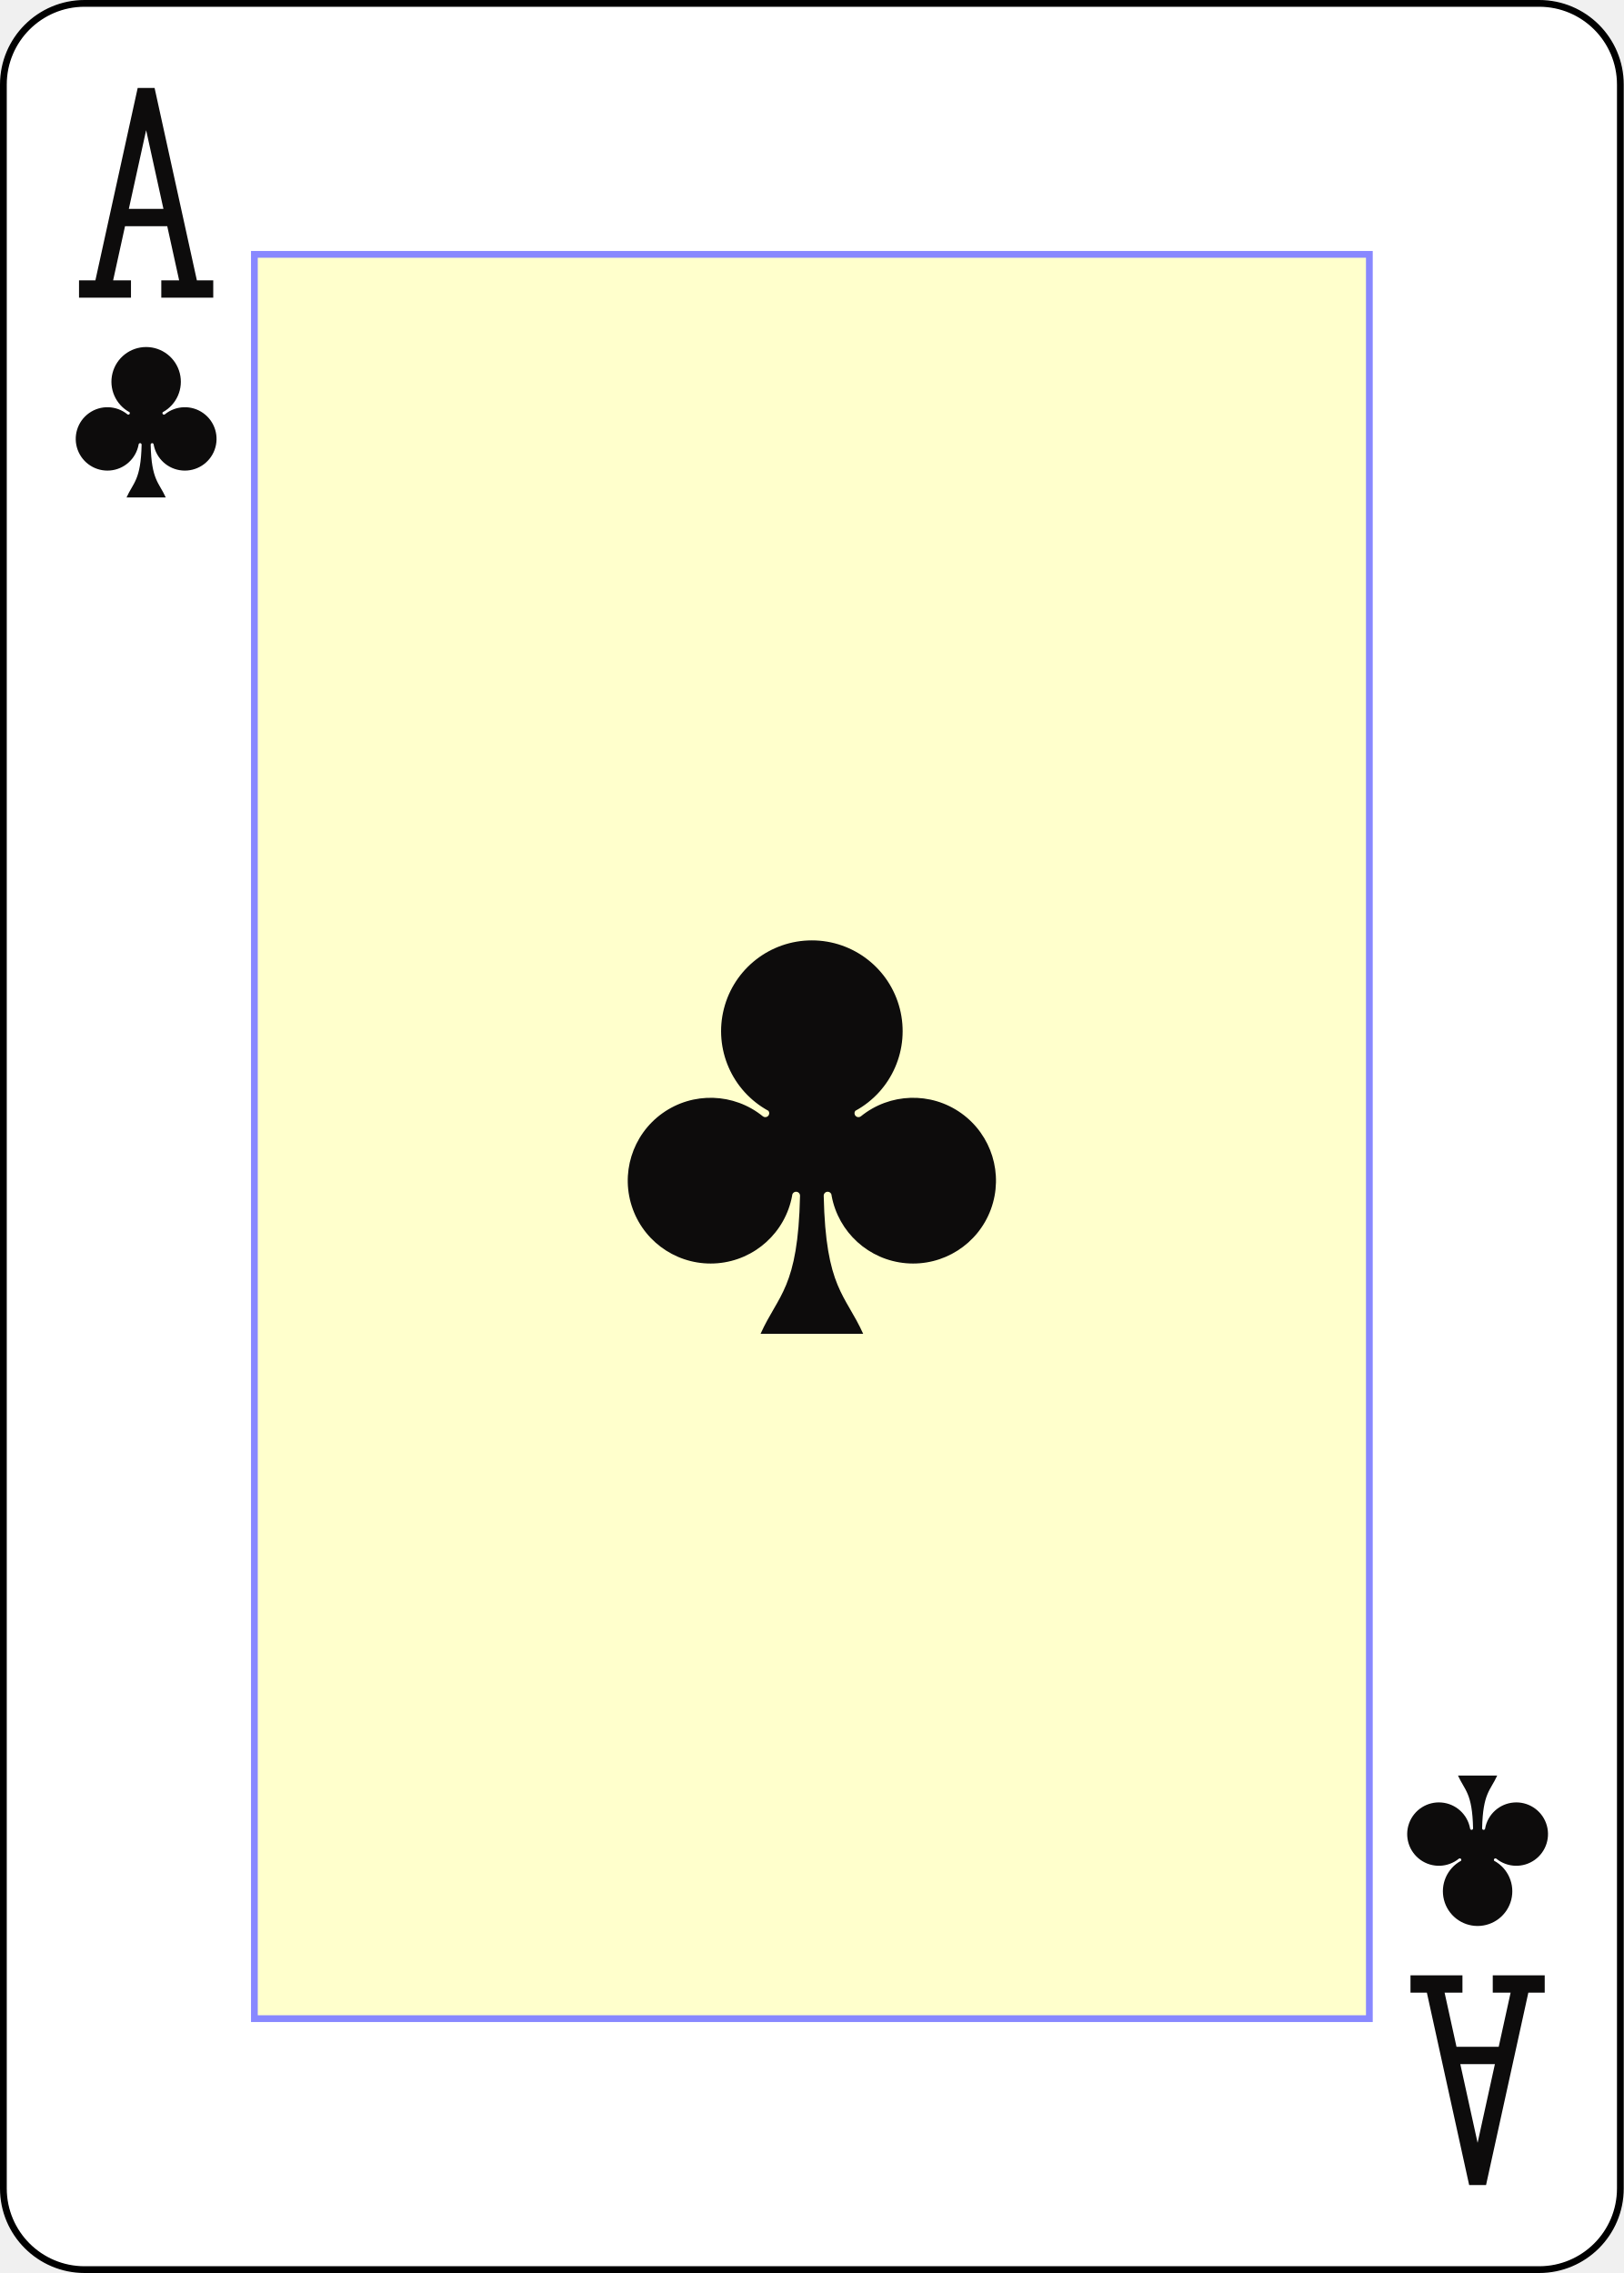
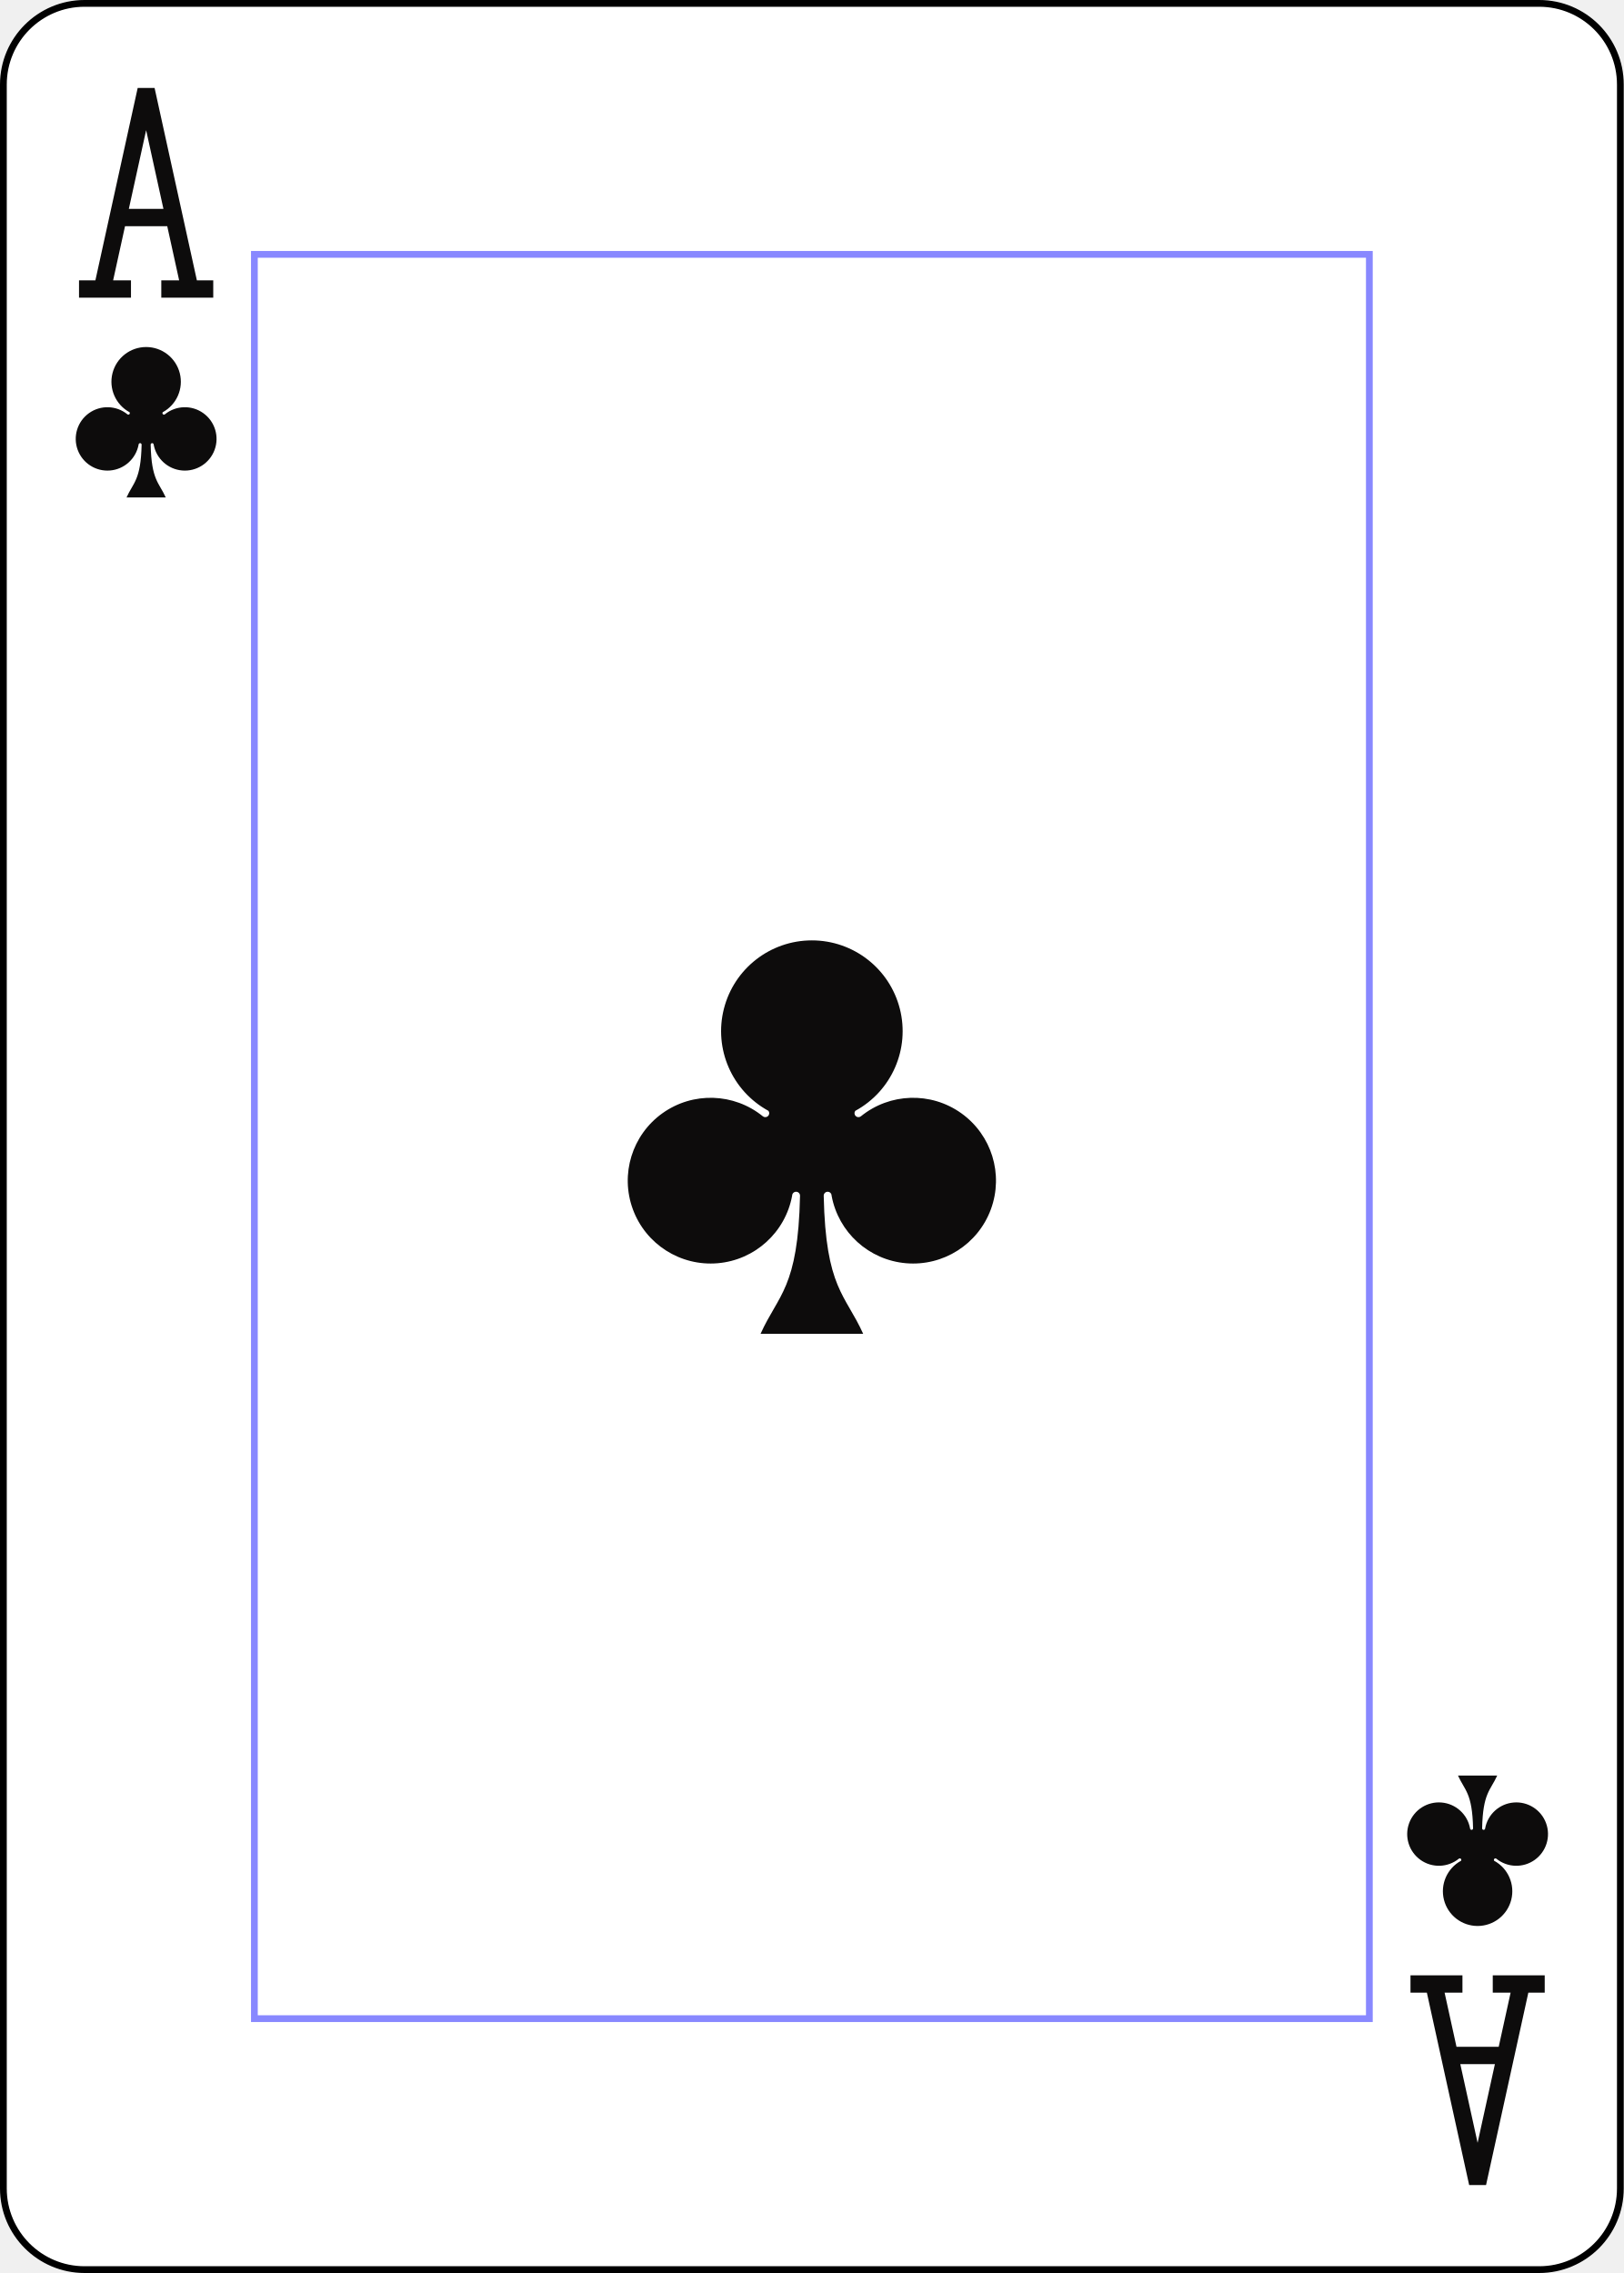
<svg xmlns="http://www.w3.org/2000/svg" xmlns:xlink="http://www.w3.org/1999/xlink" class="card" face="AC" height="3.5in" preserveAspectRatio="none" viewBox="-120 -168 240 336" width="2.5in">
  <defs>
    <symbol id="VCA" viewBox="-500 -500 1000 1000" preserveAspectRatio="xMinYMid">
      <path d="M-270 460L-110 460M-200 450L0 -460L200 450M110 460L270 460M-120 130L120 130" stroke="#0d0c0c" stroke-width="80" stroke-linecap="square" stroke-miterlimit="1.5" fill="none" />
    </symbol>
    <symbol id="SCA" viewBox="-600 -600 1200 1200" preserveAspectRatio="xMinYMid">
      <path d="M30 150C35 385 85 400 130 500L-130 500C-85 400 -35 385 -30 150A10 10 0 0 0 -50 150A210 210 0 1 1 -124 -51A10 10 0 0 0 -110 -65A230 230 0 1 1 110 -65A10 10 0 0 0 124 -51A210 210 0 1 1 50 150A10 10 0 0 0 30 150Z" fill="#0d0c0c" />
    </symbol>
    <rect id="XCA" width="164.8" height="260.8" x="-82.4" y="-130.4" />
  </defs>
  <rect width="239" height="335" x="-119.5" y="-167.5" rx="12" ry="12" fill="white" stroke="black" />
-   <use xlink:href="#XCA" width="164.8" height="260.8" stroke="#88f" fill="#FFC" />
+   <use xlink:href="#XCA" width="164.8" height="260.8" stroke="#88f" fill="white" />
  <use xlink:href="#SCA" height="70" width="70" x="-35" y="-35" />
  <use xlink:href="#VCA" height="32" width="32" x="-114.4" y="-156" />
  <use xlink:href="#SCA" height="26.769" width="26.769" x="-111.784" y="-119" />
  <g transform="rotate(180)">
    <use xlink:href="#VCA" height="32" width="32" x="-114.4" y="-156" />
    <use xlink:href="#SCA" height="26.769" width="26.769" x="-111.784" y="-119" />
  </g>
</svg>
